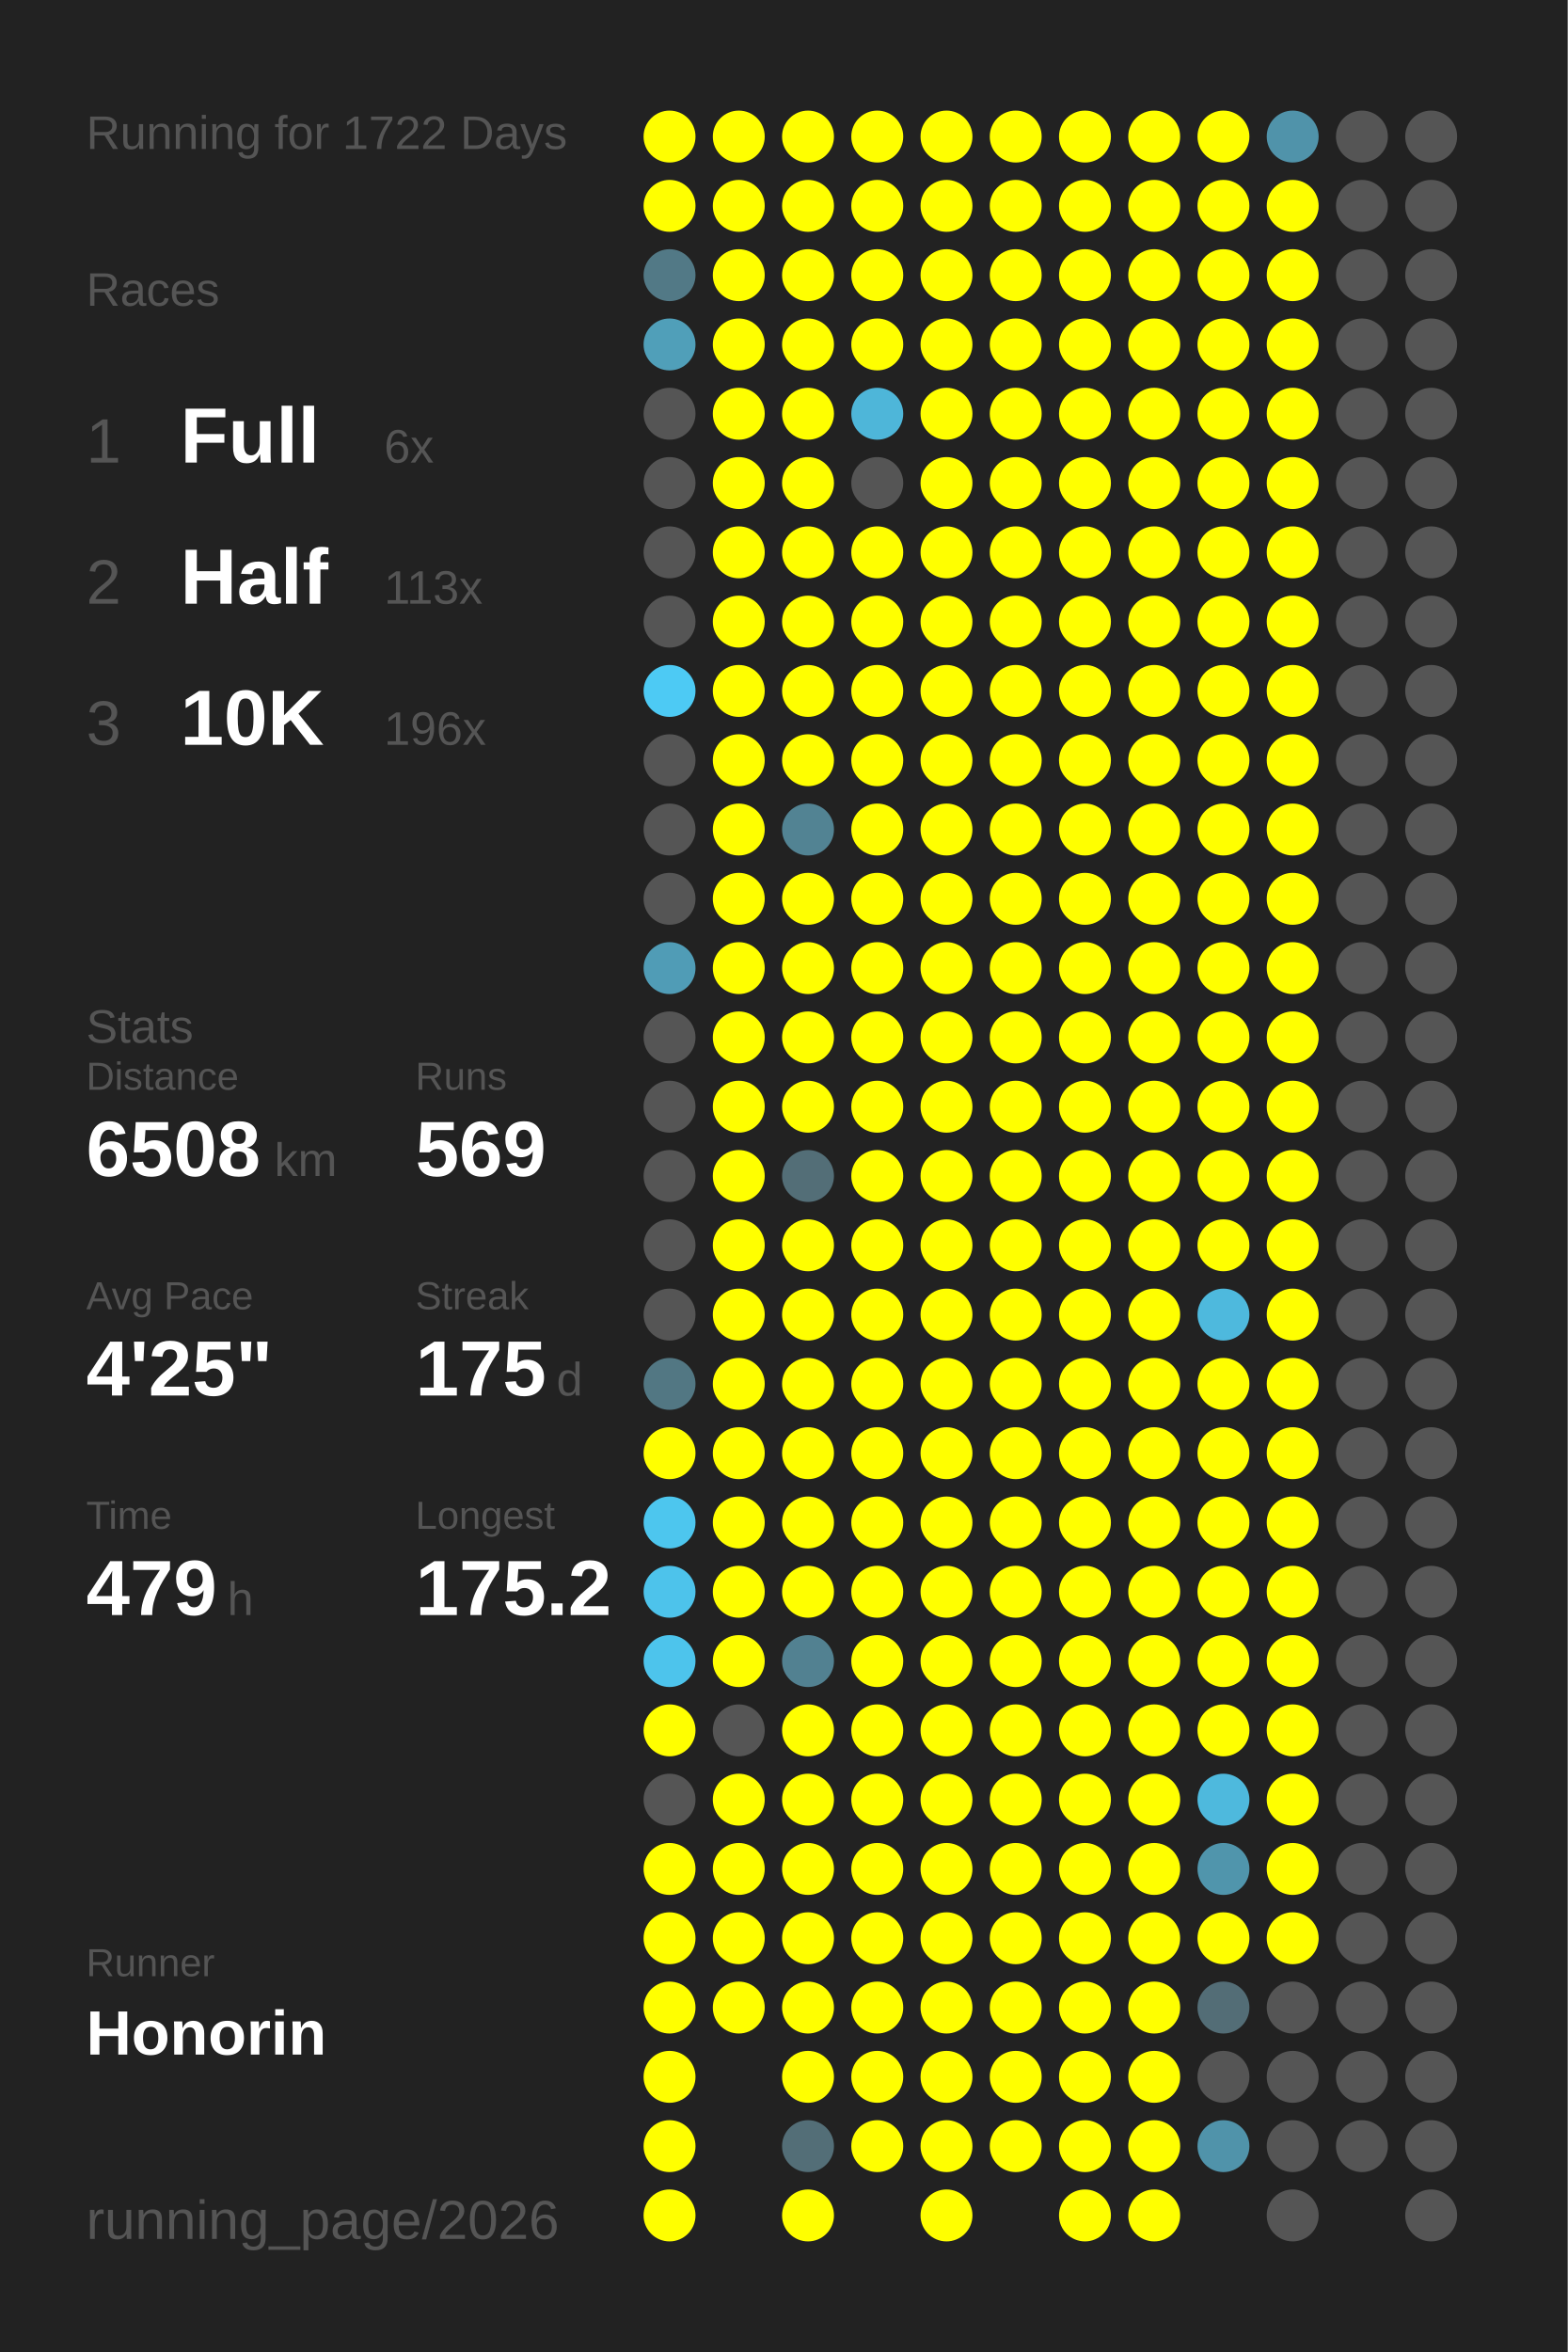
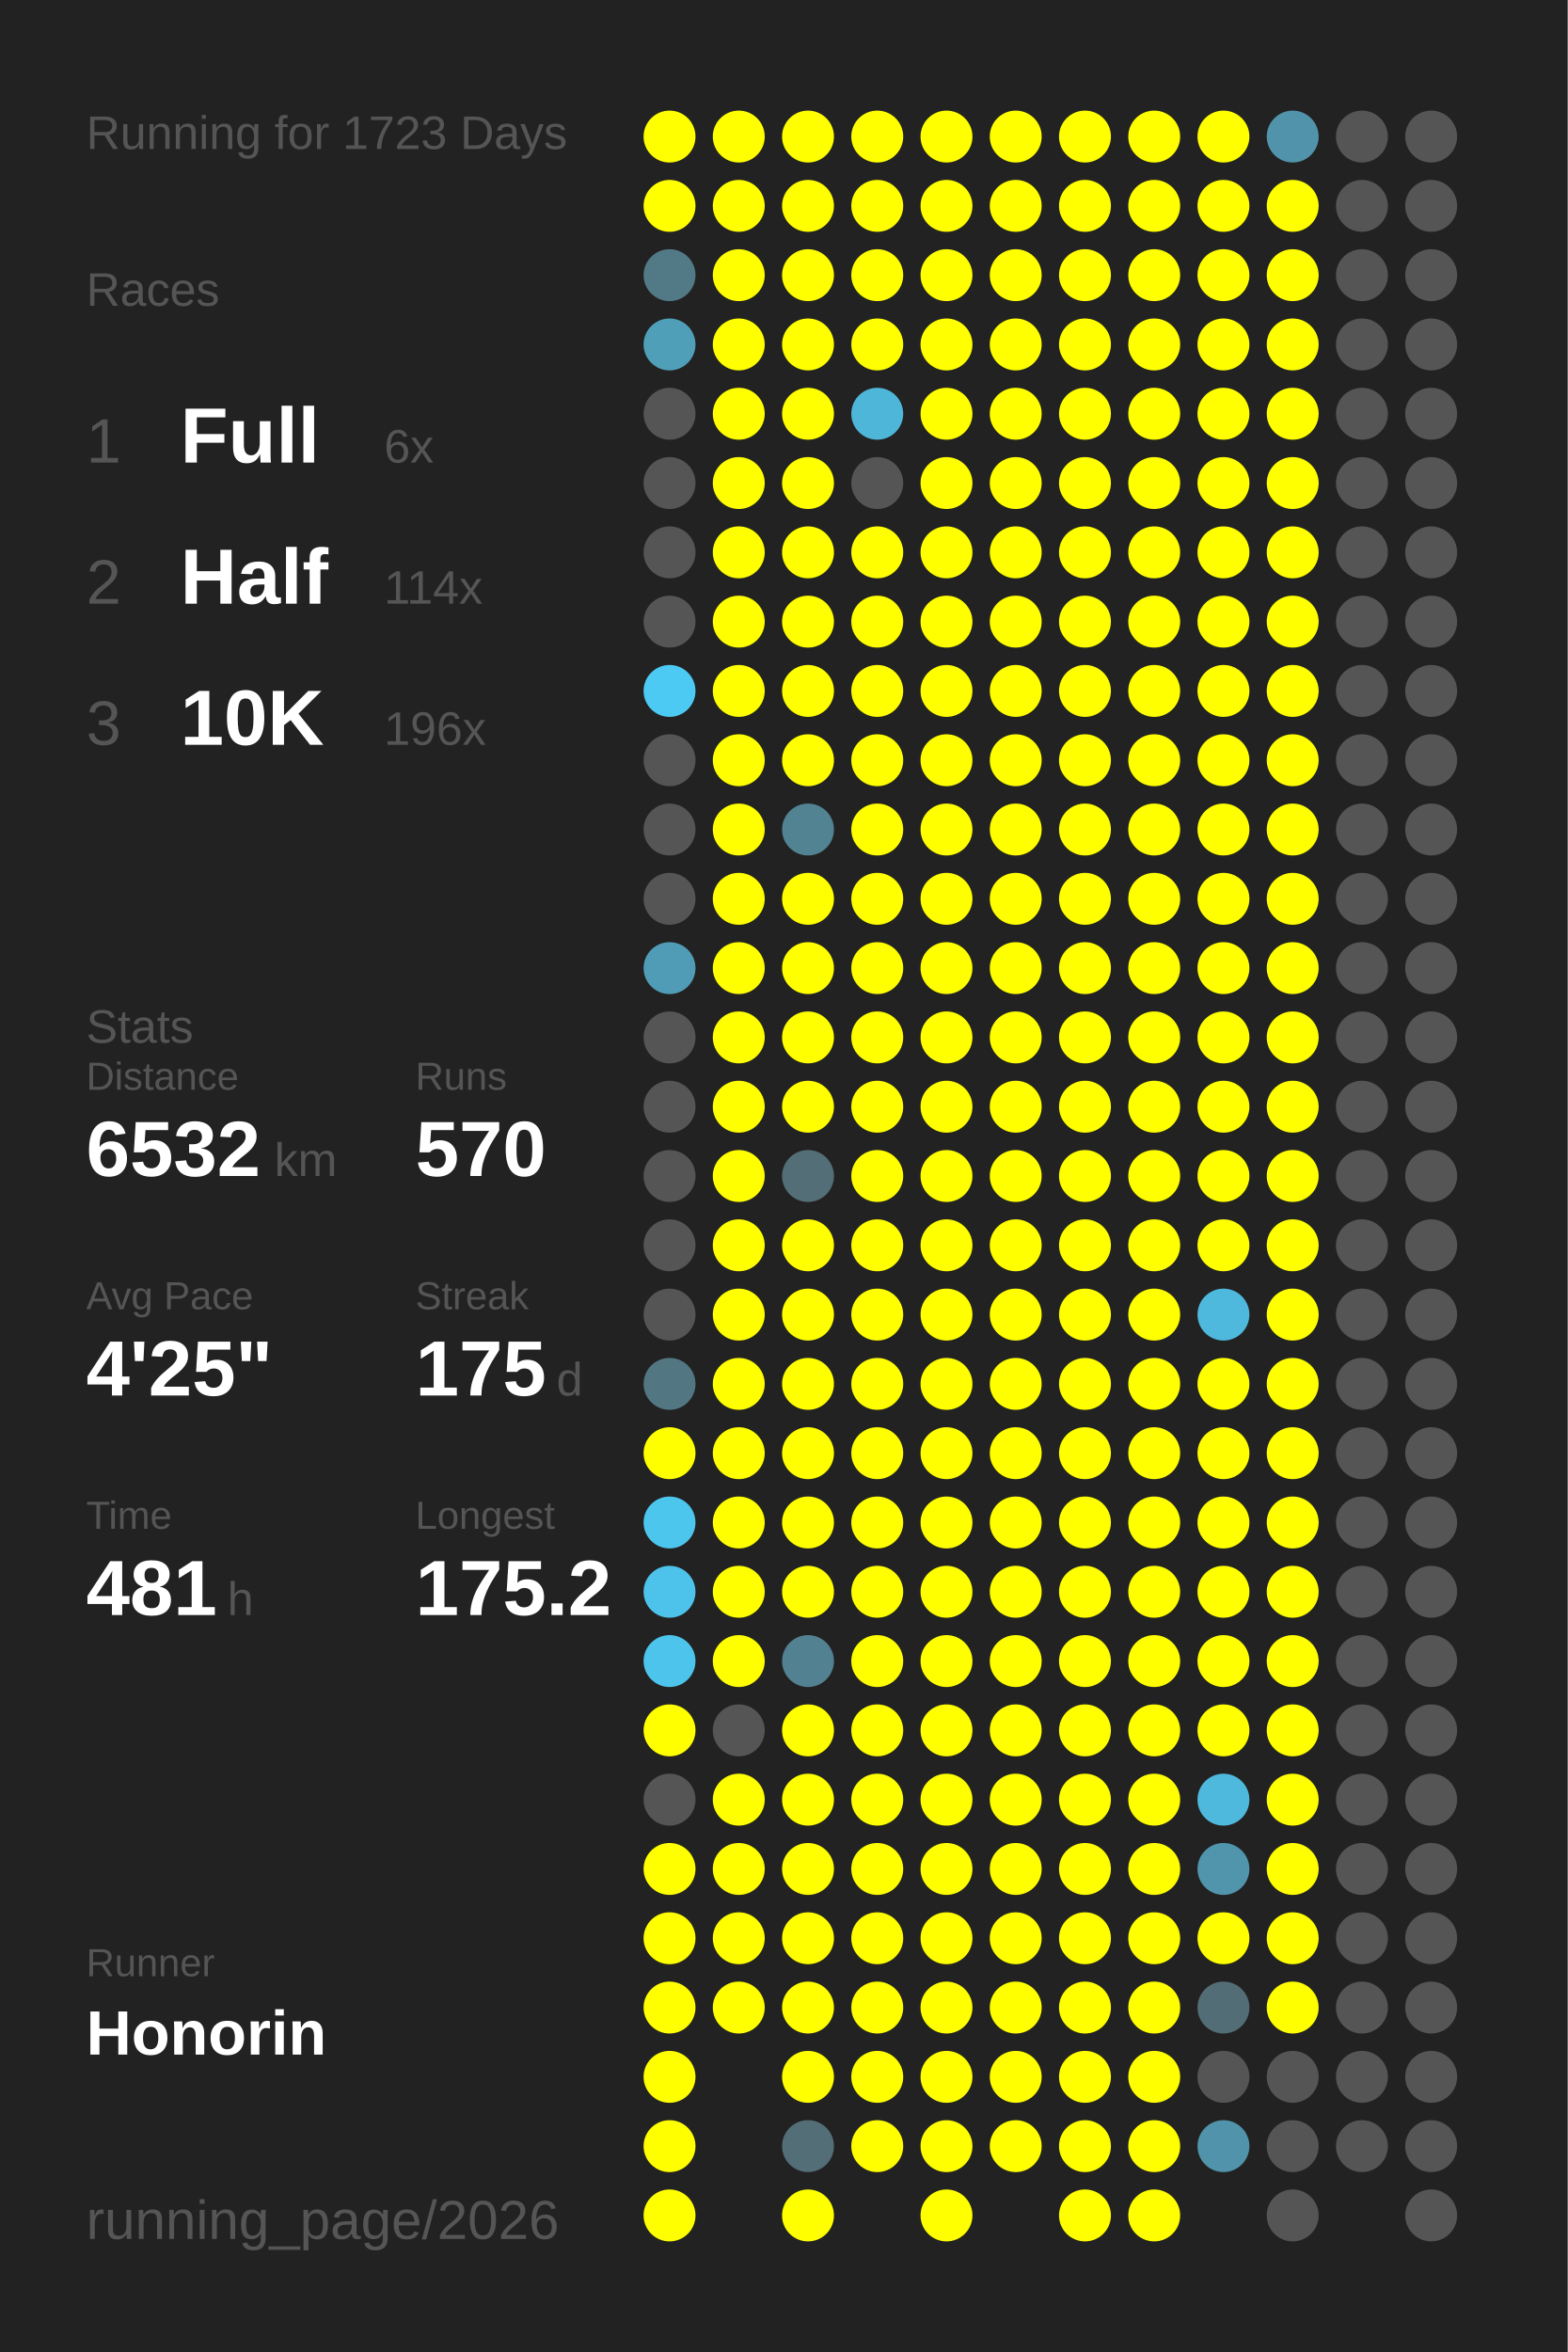
<svg xmlns="http://www.w3.org/2000/svg" baseProfile="full" height="300mm" version="1.1" viewBox="0,0,200,300" width="200mm">
  <defs />
  <rect fill="#222222" height="300" width="200" x="0" y="0" />
-   <text fill="#555555" style="font-size:6px; font-family:Arial;" x="11" y="19">Running for 1722 Days</text>
+   <text fill="#555555" style="font-size:6px; font-family:Arial;" x="11" y="19">Running for 1723 Days</text>
  <text fill="#555555" style="font-size:6px; font-family:Arial;" x="11" y="39">Races</text>
  <text fill="#555555" style="font-size:8px; font-family:Arial;" x="11" y="59">1</text>
  <text fill="#FFFFFF" style="font-size:10px; font-family:Arial; font-weight:bold;" x="23" y="59">Full</text>
  <text fill="#555555" style="font-size:6px; font-family:Arial;" x="49" y="59">6x</text>
  <text fill="#555555" style="font-size:8px; font-family:Arial;" x="11" y="77">2</text>
  <text fill="#FFFFFF" style="font-size:10px; font-family:Arial; font-weight:bold;" x="23" y="77">Half</text>
-   <text fill="#555555" style="font-size:6px; font-family:Arial;" x="49" y="77">113x</text>
+   <text fill="#555555" style="font-size:6px; font-family:Arial;" x="49" y="77">114x</text>
  <text fill="#555555" style="font-size:8px; font-family:Arial;" x="11" y="95">3</text>
  <text fill="#FFFFFF" style="font-size:10px; font-family:Arial; font-weight:bold;" x="23" y="95">10K</text>
  <text fill="#555555" style="font-size:6px; font-family:Arial;" x="49" y="95">196x</text>
  <text fill="#555555" style="font-size:6px; font-family:Arial;" x="11" y="133">Stats</text>
  <text fill="#555555" style="font-size:5px; font-family:Arial;" x="11" y="139">Distance</text>
-   <text fill="#FFFFFF" style="font-size:10px; font-family:Arial; font-weight:bold;" x="11" y="150">6508</text>
+   <text fill="#FFFFFF" style="font-size:10px; font-family:Arial; font-weight:bold;" x="11" y="150">6532</text>
  <text fill="#555555" style="font-size:6px; font-family:Arial;" x="35" y="150">km</text>
  <text fill="#555555" style="font-size:5px; font-family:Arial;" x="53" y="139">Runs</text>
-   <text fill="#FFFFFF" style="font-size:10px; font-family:Arial; font-weight:bold;" x="53" y="150">569</text>
+   <text fill="#FFFFFF" style="font-size:10px; font-family:Arial; font-weight:bold;" x="53" y="150">570</text>
  <text fill="#555555" style="font-size:5px; font-family:Arial;" x="11" y="167">Avg Pace</text>
  <text fill="#FFFFFF" style="font-size:10px; font-family:Arial; font-weight:bold;" x="11" y="178">4'25"</text>
  <text fill="#555555" style="font-size:5px; font-family:Arial;" x="53" y="167">Streak</text>
  <text fill="#FFFFFF" style="font-size:10px; font-family:Arial; font-weight:bold;" x="53" y="178">175</text>
  <text fill="#555555" style="font-size:6px; font-family:Arial;" x="71" y="178">d</text>
  <text fill="#555555" style="font-size:5px; font-family:Arial;" x="11" y="195">Time</text>
-   <text fill="#FFFFFF" style="font-size:10px; font-family:Arial; font-weight:bold;" x="11" y="206">479</text>
+   <text fill="#FFFFFF" style="font-size:10px; font-family:Arial; font-weight:bold;" x="11" y="206">481</text>
  <text fill="#555555" style="font-size:6px; font-family:Arial;" x="29" y="206">h</text>
  <text fill="#555555" style="font-size:5px; font-family:Arial;" x="53" y="195">Longest</text>
  <text fill="#FFFFFF" style="font-size:10px; font-family:Arial; font-weight:bold;" x="53" y="206">175.2</text>
  <text fill="#555555" style="font-size:5px; font-family:Arial;" x="11" y="252.065">Runner</text>
  <text fill="#FFFFFF" style="font-size:8px; font-family:Arial; font-weight:bold;" x="11" y="262.065">Honorin</text>
  <text fill="#555555" style="font-size:7px; font-family:Arial;" x="11" y="285.581">running_page/2026</text>
  <circle cx="85.417" cy="17.419" fill="#FFFF00" r="3.312" />
  <circle cx="85.417" cy="26.258" fill="#FFFF00" r="3.312" />
  <circle cx="85.417" cy="35.097" fill="#527986" r="3.312" />
  <circle cx="85.417" cy="43.935" fill="#509fb9" r="3.312" />
  <circle cx="85.417" cy="52.774" fill="#555555" r="3.312" />
  <circle cx="85.417" cy="61.613" fill="#555555" r="3.312" />
  <circle cx="85.417" cy="70.452" fill="#555555" r="3.312" />
  <circle cx="85.417" cy="79.29" fill="#555555" r="3.312" />
  <circle cx="85.417" cy="88.129" fill="#4dcaf4" r="3.312" />
  <circle cx="85.417" cy="96.968" fill="#555555" r="3.312" />
  <circle cx="85.417" cy="105.806" fill="#555555" r="3.312" />
  <circle cx="85.417" cy="114.645" fill="#555555" r="3.312" />
  <circle cx="85.417" cy="123.484" fill="#509cb6" r="3.312" />
  <circle cx="85.417" cy="132.323" fill="#555555" r="3.312" />
  <circle cx="85.417" cy="141.161" fill="#555555" r="3.312" />
  <circle cx="85.417" cy="150" fill="#555555" r="3.312" />
  <circle cx="85.417" cy="158.839" fill="#555555" r="3.312" />
  <circle cx="85.417" cy="167.677" fill="#555555" r="3.312" />
  <circle cx="85.417" cy="176.516" fill="#527783" r="3.312" />
  <circle cx="85.417" cy="185.355" fill="#FFFF00" r="3.312" />
  <circle cx="85.417" cy="194.194" fill="#4dc6ee" r="3.312" />
  <circle cx="85.417" cy="203.032" fill="#4dc3eb" r="3.312" />
  <circle cx="85.417" cy="211.871" fill="#4dc4ec" r="3.312" />
  <circle cx="85.417" cy="220.71" fill="#FFFF00" r="3.312" />
  <circle cx="85.417" cy="229.548" fill="#555555" r="3.312" />
  <circle cx="85.417" cy="238.387" fill="#FFFF00" r="3.312" />
  <circle cx="85.417" cy="247.226" fill="#FFFF00" r="3.312" />
  <circle cx="85.417" cy="256.065" fill="#FFFF00" r="3.312" />
  <circle cx="85.417" cy="264.903" fill="#FFFF00" r="3.312" />
  <circle cx="85.417" cy="273.742" fill="#FFFF00" r="3.312" />
  <circle cx="85.417" cy="282.581" fill="#FFFF00" r="3.312" />
  <circle cx="94.25" cy="17.419" fill="#FFFF00" r="3.312" />
  <circle cx="94.25" cy="26.258" fill="#FFFF00" r="3.312" />
  <circle cx="94.25" cy="35.097" fill="#FFFF00" r="3.312" />
  <circle cx="94.25" cy="43.935" fill="#FFFF00" r="3.312" />
  <circle cx="94.25" cy="52.774" fill="#FFFF00" r="3.312" />
  <circle cx="94.25" cy="61.613" fill="#FFFF00" r="3.312" />
  <circle cx="94.25" cy="70.452" fill="#FFFF00" r="3.312" />
  <circle cx="94.25" cy="79.29" fill="#FFFF00" r="3.312" />
  <circle cx="94.25" cy="88.129" fill="#FFFF00" r="3.312" />
  <circle cx="94.25" cy="96.968" fill="#FFFF00" r="3.312" />
  <circle cx="94.25" cy="105.806" fill="#FFFF00" r="3.312" />
  <circle cx="94.25" cy="114.645" fill="#FFFF00" r="3.312" />
  <circle cx="94.25" cy="123.484" fill="#FFFF00" r="3.312" />
  <circle cx="94.25" cy="132.323" fill="#FFFF00" r="3.312" />
  <circle cx="94.25" cy="141.161" fill="#FFFF00" r="3.312" />
  <circle cx="94.25" cy="150" fill="#FFFF00" r="3.312" />
  <circle cx="94.25" cy="158.839" fill="#FFFF00" r="3.312" />
  <circle cx="94.25" cy="167.677" fill="#FFFF00" r="3.312" />
  <circle cx="94.25" cy="176.516" fill="#FFFF00" r="3.312" />
  <circle cx="94.25" cy="185.355" fill="#FFFF00" r="3.312" />
  <circle cx="94.25" cy="194.194" fill="#FFFF00" r="3.312" />
  <circle cx="94.25" cy="203.032" fill="#FFFF00" r="3.312" />
  <circle cx="94.25" cy="211.871" fill="#FFFF00" r="3.312" />
  <circle cx="94.25" cy="220.71" fill="#555555" r="3.312" />
  <circle cx="94.25" cy="229.548" fill="#FFFF00" r="3.312" />
  <circle cx="94.25" cy="238.387" fill="#FFFF00" r="3.312" />
  <circle cx="94.25" cy="247.226" fill="#FFFF00" r="3.312" />
  <circle cx="94.25" cy="256.065" fill="#FFFF00" r="3.312" />
  <circle cx="103.083" cy="17.419" fill="#FFFF00" r="3.312" />
  <circle cx="103.083" cy="26.258" fill="#FFFF00" r="3.312" />
  <circle cx="103.083" cy="35.097" fill="#FFFF00" r="3.312" />
  <circle cx="103.083" cy="43.935" fill="#FFFF00" r="3.312" />
  <circle cx="103.083" cy="52.774" fill="#FFFF00" r="3.312" />
  <circle cx="103.083" cy="61.613" fill="#FFFF00" r="3.312" />
  <circle cx="103.083" cy="70.452" fill="#FFFF00" r="3.312" />
  <circle cx="103.083" cy="79.29" fill="#FFFF00" r="3.312" />
  <circle cx="103.083" cy="88.129" fill="#FFFF00" r="3.312" />
  <circle cx="103.083" cy="96.968" fill="#FFFF00" r="3.312" />
  <circle cx="103.083" cy="105.806" fill="#528393" r="3.312" />
  <circle cx="103.083" cy="114.645" fill="#FFFF00" r="3.312" />
  <circle cx="103.083" cy="123.484" fill="#FFFF00" r="3.312" />
  <circle cx="103.083" cy="132.323" fill="#FFFF00" r="3.312" />
  <circle cx="103.083" cy="141.161" fill="#FFFF00" r="3.312" />
  <circle cx="103.083" cy="150" fill="#536e77" r="3.312" />
  <circle cx="103.083" cy="158.839" fill="#FFFF00" r="3.312" />
  <circle cx="103.083" cy="167.677" fill="#FFFF00" r="3.312" />
  <circle cx="103.083" cy="176.516" fill="#FFFF00" r="3.312" />
  <circle cx="103.083" cy="185.355" fill="#FFFF00" r="3.312" />
  <circle cx="103.083" cy="194.194" fill="#FFFF00" r="3.312" />
  <circle cx="103.083" cy="203.032" fill="#FFFF00" r="3.312" />
  <circle cx="103.083" cy="211.871" fill="#528191" r="3.312" />
  <circle cx="103.083" cy="220.71" fill="#FFFF00" r="3.312" />
  <circle cx="103.083" cy="229.548" fill="#FFFF00" r="3.312" />
  <circle cx="103.083" cy="238.387" fill="#FFFF00" r="3.312" />
  <circle cx="103.083" cy="247.226" fill="#FFFF00" r="3.312" />
  <circle cx="103.083" cy="256.065" fill="#FFFF00" r="3.312" />
  <circle cx="103.083" cy="264.903" fill="#FFFF00" r="3.312" />
  <circle cx="103.083" cy="273.742" fill="#536e77" r="3.312" />
  <circle cx="103.083" cy="282.581" fill="#FFFF00" r="3.312" />
  <circle cx="111.917" cy="17.419" fill="#FFFF00" r="3.312" />
  <circle cx="111.917" cy="26.258" fill="#FFFF00" r="3.312" />
  <circle cx="111.917" cy="35.097" fill="#FFFF00" r="3.312" />
  <circle cx="111.917" cy="43.935" fill="#FFFF00" r="3.312" />
  <circle cx="111.917" cy="52.774" fill="#4eb6d9" r="3.312" />
  <circle cx="111.917" cy="61.613" fill="#555555" r="3.312" />
  <circle cx="111.917" cy="70.452" fill="#FFFF00" r="3.312" />
  <circle cx="111.917" cy="79.29" fill="#FFFF00" r="3.312" />
  <circle cx="111.917" cy="88.129" fill="#FFFF00" r="3.312" />
  <circle cx="111.917" cy="96.968" fill="#FFFF00" r="3.312" />
  <circle cx="111.917" cy="105.806" fill="#FFFF00" r="3.312" />
  <circle cx="111.917" cy="114.645" fill="#FFFF00" r="3.312" />
  <circle cx="111.917" cy="123.484" fill="#FFFF00" r="3.312" />
  <circle cx="111.917" cy="132.323" fill="#FFFF00" r="3.312" />
  <circle cx="111.917" cy="141.161" fill="#FFFF00" r="3.312" />
  <circle cx="111.917" cy="150" fill="#FFFF00" r="3.312" />
  <circle cx="111.917" cy="158.839" fill="#FFFF00" r="3.312" />
  <circle cx="111.917" cy="167.677" fill="#FFFF00" r="3.312" />
  <circle cx="111.917" cy="176.516" fill="#FFFF00" r="3.312" />
  <circle cx="111.917" cy="185.355" fill="#FFFF00" r="3.312" />
  <circle cx="111.917" cy="194.194" fill="#FFFF00" r="3.312" />
  <circle cx="111.917" cy="203.032" fill="#FFFF00" r="3.312" />
  <circle cx="111.917" cy="211.871" fill="#FFFF00" r="3.312" />
  <circle cx="111.917" cy="220.71" fill="#FFFF00" r="3.312" />
  <circle cx="111.917" cy="229.548" fill="#FFFF00" r="3.312" />
  <circle cx="111.917" cy="238.387" fill="#FFFF00" r="3.312" />
  <circle cx="111.917" cy="247.226" fill="#FFFF00" r="3.312" />
  <circle cx="111.917" cy="256.065" fill="#FFFF00" r="3.312" />
  <circle cx="111.917" cy="264.903" fill="#FFFF00" r="3.312" />
  <circle cx="111.917" cy="273.742" fill="#FFFF00" r="3.312" />
  <circle cx="120.75" cy="17.419" fill="#FFFF00" r="3.312" />
  <circle cx="120.75" cy="26.258" fill="#FFFF00" r="3.312" />
  <circle cx="120.75" cy="35.097" fill="#FFFF00" r="3.312" />
  <circle cx="120.75" cy="43.935" fill="#FFFF00" r="3.312" />
  <circle cx="120.75" cy="52.774" fill="#FFFF00" r="3.312" />
  <circle cx="120.75" cy="61.613" fill="#FFFF00" r="3.312" />
  <circle cx="120.75" cy="70.452" fill="#FFFF00" r="3.312" />
  <circle cx="120.75" cy="79.29" fill="#FFFF00" r="3.312" />
  <circle cx="120.75" cy="88.129" fill="#FFFF00" r="3.312" />
  <circle cx="120.75" cy="96.968" fill="#FFFF00" r="3.312" />
  <circle cx="120.75" cy="105.806" fill="#FFFF00" r="3.312" />
  <circle cx="120.75" cy="114.645" fill="#FFFF00" r="3.312" />
  <circle cx="120.75" cy="123.484" fill="#FFFF00" r="3.312" />
  <circle cx="120.75" cy="132.323" fill="#FFFF00" r="3.312" />
  <circle cx="120.75" cy="141.161" fill="#FFFF00" r="3.312" />
  <circle cx="120.75" cy="150" fill="#FFFF00" r="3.312" />
  <circle cx="120.75" cy="158.839" fill="#FFFF00" r="3.312" />
  <circle cx="120.75" cy="167.677" fill="#FFFF00" r="3.312" />
  <circle cx="120.75" cy="176.516" fill="#FFFF00" r="3.312" />
  <circle cx="120.75" cy="185.355" fill="#FFFF00" r="3.312" />
  <circle cx="120.75" cy="194.194" fill="#FFFF00" r="3.312" />
  <circle cx="120.75" cy="203.032" fill="#FFFF00" r="3.312" />
  <circle cx="120.75" cy="211.871" fill="#FFFF00" r="3.312" />
  <circle cx="120.75" cy="220.71" fill="#FFFF00" r="3.312" />
  <circle cx="120.75" cy="229.548" fill="#FFFF00" r="3.312" />
  <circle cx="120.75" cy="238.387" fill="#FFFF00" r="3.312" />
  <circle cx="120.75" cy="247.226" fill="#FFFF00" r="3.312" />
  <circle cx="120.75" cy="256.065" fill="#FFFF00" r="3.312" />
  <circle cx="120.75" cy="264.903" fill="#FFFF00" r="3.312" />
  <circle cx="120.75" cy="273.742" fill="#FFFF00" r="3.312" />
  <circle cx="120.75" cy="282.581" fill="#FFFF00" r="3.312" />
  <circle cx="129.583" cy="17.419" fill="#FFFF00" r="3.312" />
  <circle cx="129.583" cy="26.258" fill="#FFFF00" r="3.312" />
  <circle cx="129.583" cy="35.097" fill="#FFFF00" r="3.312" />
  <circle cx="129.583" cy="43.935" fill="#FFFF00" r="3.312" />
  <circle cx="129.583" cy="52.774" fill="#FFFF00" r="3.312" />
  <circle cx="129.583" cy="61.613" fill="#FFFF00" r="3.312" />
  <circle cx="129.583" cy="70.452" fill="#FFFF00" r="3.312" />
  <circle cx="129.583" cy="79.29" fill="#FFFF00" r="3.312" />
  <circle cx="129.583" cy="88.129" fill="#FFFF00" r="3.312" />
  <circle cx="129.583" cy="96.968" fill="#FFFF00" r="3.312" />
  <circle cx="129.583" cy="105.806" fill="#FFFF00" r="3.312" />
  <circle cx="129.583" cy="114.645" fill="#FFFF00" r="3.312" />
  <circle cx="129.583" cy="123.484" fill="#FFFF00" r="3.312" />
  <circle cx="129.583" cy="132.323" fill="#FFFF00" r="3.312" />
  <circle cx="129.583" cy="141.161" fill="#FFFF00" r="3.312" />
  <circle cx="129.583" cy="150" fill="#FFFF00" r="3.312" />
  <circle cx="129.583" cy="158.839" fill="#FFFF00" r="3.312" />
  <circle cx="129.583" cy="167.677" fill="#FFFF00" r="3.312" />
  <circle cx="129.583" cy="176.516" fill="#FFFF00" r="3.312" />
  <circle cx="129.583" cy="185.355" fill="#FFFF00" r="3.312" />
  <circle cx="129.583" cy="194.194" fill="#FFFF00" r="3.312" />
  <circle cx="129.583" cy="203.032" fill="#FFFF00" r="3.312" />
  <circle cx="129.583" cy="211.871" fill="#FFFF00" r="3.312" />
  <circle cx="129.583" cy="220.71" fill="#FFFF00" r="3.312" />
  <circle cx="129.583" cy="229.548" fill="#FFFF00" r="3.312" />
  <circle cx="129.583" cy="238.387" fill="#FFFF00" r="3.312" />
  <circle cx="129.583" cy="247.226" fill="#FFFF00" r="3.312" />
  <circle cx="129.583" cy="256.065" fill="#FFFF00" r="3.312" />
  <circle cx="129.583" cy="264.903" fill="#FFFF00" r="3.312" />
  <circle cx="129.583" cy="273.742" fill="#FFFF00" r="3.312" />
  <circle cx="138.417" cy="17.419" fill="#FFFF00" r="3.312" />
  <circle cx="138.417" cy="26.258" fill="#FFFF00" r="3.312" />
  <circle cx="138.417" cy="35.097" fill="#FFFF00" r="3.312" />
  <circle cx="138.417" cy="43.935" fill="#FFFF00" r="3.312" />
  <circle cx="138.417" cy="52.774" fill="#FFFF00" r="3.312" />
  <circle cx="138.417" cy="61.613" fill="#FFFF00" r="3.312" />
  <circle cx="138.417" cy="70.452" fill="#FFFF00" r="3.312" />
  <circle cx="138.417" cy="79.29" fill="#FFFF00" r="3.312" />
  <circle cx="138.417" cy="88.129" fill="#FFFF00" r="3.312" />
  <circle cx="138.417" cy="96.968" fill="#FFFF00" r="3.312" />
  <circle cx="138.417" cy="105.806" fill="#FFFF00" r="3.312" />
  <circle cx="138.417" cy="114.645" fill="#FFFF00" r="3.312" />
  <circle cx="138.417" cy="123.484" fill="#FFFF00" r="3.312" />
  <circle cx="138.417" cy="132.323" fill="#FFFF00" r="3.312" />
  <circle cx="138.417" cy="141.161" fill="#FFFF00" r="3.312" />
  <circle cx="138.417" cy="150" fill="#FFFF00" r="3.312" />
  <circle cx="138.417" cy="158.839" fill="#FFFF00" r="3.312" />
  <circle cx="138.417" cy="167.677" fill="#FFFF00" r="3.312" />
  <circle cx="138.417" cy="176.516" fill="#FFFF00" r="3.312" />
  <circle cx="138.417" cy="185.355" fill="#FFFF00" r="3.312" />
  <circle cx="138.417" cy="194.194" fill="#FFFF00" r="3.312" />
  <circle cx="138.417" cy="203.032" fill="#FFFF00" r="3.312" />
  <circle cx="138.417" cy="211.871" fill="#FFFF00" r="3.312" />
  <circle cx="138.417" cy="220.71" fill="#FFFF00" r="3.312" />
  <circle cx="138.417" cy="229.548" fill="#FFFF00" r="3.312" />
  <circle cx="138.417" cy="238.387" fill="#FFFF00" r="3.312" />
  <circle cx="138.417" cy="247.226" fill="#FFFF00" r="3.312" />
  <circle cx="138.417" cy="256.065" fill="#FFFF00" r="3.312" />
  <circle cx="138.417" cy="264.903" fill="#FFFF00" r="3.312" />
  <circle cx="138.417" cy="273.742" fill="#FFFF00" r="3.312" />
  <circle cx="138.417" cy="282.581" fill="#FFFF00" r="3.312" />
  <circle cx="147.25" cy="17.419" fill="#FFFF00" r="3.312" />
  <circle cx="147.25" cy="26.258" fill="#FFFF00" r="3.312" />
  <circle cx="147.25" cy="35.097" fill="#FFFF00" r="3.312" />
  <circle cx="147.25" cy="43.935" fill="#FFFF00" r="3.312" />
  <circle cx="147.25" cy="52.774" fill="#FFFF00" r="3.312" />
  <circle cx="147.25" cy="61.613" fill="#FFFF00" r="3.312" />
  <circle cx="147.25" cy="70.452" fill="#FFFF00" r="3.312" />
  <circle cx="147.25" cy="79.29" fill="#FFFF00" r="3.312" />
  <circle cx="147.25" cy="88.129" fill="#FFFF00" r="3.312" />
  <circle cx="147.25" cy="96.968" fill="#FFFF00" r="3.312" />
  <circle cx="147.25" cy="105.806" fill="#FFFF00" r="3.312" />
  <circle cx="147.25" cy="114.645" fill="#FFFF00" r="3.312" />
  <circle cx="147.25" cy="123.484" fill="#FFFF00" r="3.312" />
  <circle cx="147.25" cy="132.323" fill="#FFFF00" r="3.312" />
  <circle cx="147.25" cy="141.161" fill="#FFFF00" r="3.312" />
  <circle cx="147.25" cy="150" fill="#FFFF00" r="3.312" />
  <circle cx="147.25" cy="158.839" fill="#FFFF00" r="3.312" />
  <circle cx="147.25" cy="167.677" fill="#FFFF00" r="3.312" />
  <circle cx="147.25" cy="176.516" fill="#FFFF00" r="3.312" />
  <circle cx="147.25" cy="185.355" fill="#FFFF00" r="3.312" />
  <circle cx="147.25" cy="194.194" fill="#FFFF00" r="3.312" />
  <circle cx="147.25" cy="203.032" fill="#FFFF00" r="3.312" />
  <circle cx="147.25" cy="211.871" fill="#FFFF00" r="3.312" />
  <circle cx="147.25" cy="220.71" fill="#FFFF00" r="3.312" />
  <circle cx="147.25" cy="229.548" fill="#FFFF00" r="3.312" />
  <circle cx="147.25" cy="238.387" fill="#FFFF00" r="3.312" />
  <circle cx="147.25" cy="247.226" fill="#FFFF00" r="3.312" />
  <circle cx="147.25" cy="256.065" fill="#FFFF00" r="3.312" />
  <circle cx="147.25" cy="264.903" fill="#FFFF00" r="3.312" />
  <circle cx="147.25" cy="273.742" fill="#FFFF00" r="3.312" />
  <circle cx="147.25" cy="282.581" fill="#FFFF00" r="3.312" />
  <circle cx="156.083" cy="17.419" fill="#FFFF00" r="3.312" />
  <circle cx="156.083" cy="26.258" fill="#FFFF00" r="3.312" />
  <circle cx="156.083" cy="35.097" fill="#FFFF00" r="3.312" />
  <circle cx="156.083" cy="43.935" fill="#FFFF00" r="3.312" />
  <circle cx="156.083" cy="52.774" fill="#FFFF00" r="3.312" />
  <circle cx="156.083" cy="61.613" fill="#FFFF00" r="3.312" />
  <circle cx="156.083" cy="70.452" fill="#FFFF00" r="3.312" />
  <circle cx="156.083" cy="79.29" fill="#FFFF00" r="3.312" />
  <circle cx="156.083" cy="88.129" fill="#FFFF00" r="3.312" />
  <circle cx="156.083" cy="96.968" fill="#FFFF00" r="3.312" />
  <circle cx="156.083" cy="105.806" fill="#FFFF00" r="3.312" />
  <circle cx="156.083" cy="114.645" fill="#FFFF00" r="3.312" />
  <circle cx="156.083" cy="123.484" fill="#FFFF00" r="3.312" />
  <circle cx="156.083" cy="132.323" fill="#FFFF00" r="3.312" />
  <circle cx="156.083" cy="141.161" fill="#FFFF00" r="3.312" />
  <circle cx="156.083" cy="150" fill="#FFFF00" r="3.312" />
  <circle cx="156.083" cy="158.839" fill="#FFFF00" r="3.312" />
  <circle cx="156.083" cy="167.677" fill="#4eb9dd" r="3.312" />
  <circle cx="156.083" cy="176.516" fill="#FFFF00" r="3.312" />
  <circle cx="156.083" cy="185.355" fill="#FFFF00" r="3.312" />
  <circle cx="156.083" cy="194.194" fill="#FFFF00" r="3.312" />
  <circle cx="156.083" cy="203.032" fill="#FFFF00" r="3.312" />
  <circle cx="156.083" cy="211.871" fill="#FFFF00" r="3.312" />
  <circle cx="156.083" cy="220.71" fill="#FFFF00" r="3.312" />
  <circle cx="156.083" cy="229.548" fill="#4eb9dd" r="3.312" />
  <circle cx="156.083" cy="238.387" fill="#5095ac" r="3.312" />
  <circle cx="156.083" cy="247.226" fill="#FFFF00" r="3.312" />
  <circle cx="156.083" cy="256.065" fill="#536d76" r="3.312" />
  <circle cx="156.083" cy="264.903" fill="#555555" r="3.312" />
  <circle cx="156.083" cy="273.742" fill="#5093aa" r="3.312" />
  <circle cx="164.917" cy="17.419" fill="#5093aa" r="3.312" />
  <circle cx="164.917" cy="26.258" fill="#FFFF00" r="3.312" />
  <circle cx="164.917" cy="35.097" fill="#FFFF00" r="3.312" />
  <circle cx="164.917" cy="43.935" fill="#FFFF00" r="3.312" />
  <circle cx="164.917" cy="52.774" fill="#FFFF00" r="3.312" />
  <circle cx="164.917" cy="61.613" fill="#FFFF00" r="3.312" />
  <circle cx="164.917" cy="70.452" fill="#FFFF00" r="3.312" />
  <circle cx="164.917" cy="79.29" fill="#FFFF00" r="3.312" />
  <circle cx="164.917" cy="88.129" fill="#FFFF00" r="3.312" />
  <circle cx="164.917" cy="96.968" fill="#FFFF00" r="3.312" />
  <circle cx="164.917" cy="105.806" fill="#FFFF00" r="3.312" />
  <circle cx="164.917" cy="114.645" fill="#FFFF00" r="3.312" />
  <circle cx="164.917" cy="123.484" fill="#FFFF00" r="3.312" />
  <circle cx="164.917" cy="132.323" fill="#FFFF00" r="3.312" />
  <circle cx="164.917" cy="141.161" fill="#FFFF00" r="3.312" />
  <circle cx="164.917" cy="150" fill="#FFFF00" r="3.312" />
  <circle cx="164.917" cy="158.839" fill="#FFFF00" r="3.312" />
  <circle cx="164.917" cy="167.677" fill="#FFFF00" r="3.312" />
  <circle cx="164.917" cy="176.516" fill="#FFFF00" r="3.312" />
  <circle cx="164.917" cy="185.355" fill="#FFFF00" r="3.312" />
  <circle cx="164.917" cy="194.194" fill="#FFFF00" r="3.312" />
  <circle cx="164.917" cy="203.032" fill="#FFFF00" r="3.312" />
  <circle cx="164.917" cy="211.871" fill="#FFFF00" r="3.312" />
  <circle cx="164.917" cy="220.71" fill="#FFFF00" r="3.312" />
  <circle cx="164.917" cy="229.548" fill="#FFFF00" r="3.312" />
  <circle cx="164.917" cy="238.387" fill="#FFFF00" r="3.312" />
  <circle cx="164.917" cy="247.226" fill="#FFFF00" r="3.312" />
-   <circle cx="164.917" cy="256.065" fill="#555555" r="3.312" />
+   <circle cx="164.917" cy="256.065" fill="#FFFF00" r="3.312" />
  <circle cx="164.917" cy="264.903" fill="#555555" r="3.312" />
  <circle cx="164.917" cy="273.742" fill="#555555" r="3.312" />
  <circle cx="164.917" cy="282.581" fill="#555555" r="3.312" />
  <circle cx="173.75" cy="17.419" fill="#555555" r="3.312" />
  <circle cx="173.75" cy="26.258" fill="#555555" r="3.312" />
  <circle cx="173.75" cy="35.097" fill="#555555" r="3.312" />
  <circle cx="173.75" cy="43.935" fill="#555555" r="3.312" />
  <circle cx="173.75" cy="52.774" fill="#555555" r="3.312" />
  <circle cx="173.75" cy="61.613" fill="#555555" r="3.312" />
  <circle cx="173.75" cy="70.452" fill="#555555" r="3.312" />
  <circle cx="173.75" cy="79.29" fill="#555555" r="3.312" />
  <circle cx="173.75" cy="88.129" fill="#555555" r="3.312" />
  <circle cx="173.75" cy="96.968" fill="#555555" r="3.312" />
  <circle cx="173.75" cy="105.806" fill="#555555" r="3.312" />
  <circle cx="173.75" cy="114.645" fill="#555555" r="3.312" />
  <circle cx="173.75" cy="123.484" fill="#555555" r="3.312" />
  <circle cx="173.75" cy="132.323" fill="#555555" r="3.312" />
  <circle cx="173.75" cy="141.161" fill="#555555" r="3.312" />
  <circle cx="173.75" cy="150" fill="#555555" r="3.312" />
  <circle cx="173.75" cy="158.839" fill="#555555" r="3.312" />
  <circle cx="173.75" cy="167.677" fill="#555555" r="3.312" />
  <circle cx="173.75" cy="176.516" fill="#555555" r="3.312" />
  <circle cx="173.75" cy="185.355" fill="#555555" r="3.312" />
  <circle cx="173.75" cy="194.194" fill="#555555" r="3.312" />
  <circle cx="173.75" cy="203.032" fill="#555555" r="3.312" />
  <circle cx="173.75" cy="211.871" fill="#555555" r="3.312" />
  <circle cx="173.75" cy="220.71" fill="#555555" r="3.312" />
  <circle cx="173.75" cy="229.548" fill="#555555" r="3.312" />
  <circle cx="173.75" cy="238.387" fill="#555555" r="3.312" />
  <circle cx="173.75" cy="247.226" fill="#555555" r="3.312" />
  <circle cx="173.75" cy="256.065" fill="#555555" r="3.312" />
  <circle cx="173.75" cy="264.903" fill="#555555" r="3.312" />
  <circle cx="173.75" cy="273.742" fill="#555555" r="3.312" />
  <circle cx="182.583" cy="17.419" fill="#555555" r="3.312" />
  <circle cx="182.583" cy="26.258" fill="#555555" r="3.312" />
  <circle cx="182.583" cy="35.097" fill="#555555" r="3.312" />
  <circle cx="182.583" cy="43.935" fill="#555555" r="3.312" />
  <circle cx="182.583" cy="52.774" fill="#555555" r="3.312" />
  <circle cx="182.583" cy="61.613" fill="#555555" r="3.312" />
  <circle cx="182.583" cy="70.452" fill="#555555" r="3.312" />
  <circle cx="182.583" cy="79.29" fill="#555555" r="3.312" />
  <circle cx="182.583" cy="88.129" fill="#555555" r="3.312" />
  <circle cx="182.583" cy="96.968" fill="#555555" r="3.312" />
  <circle cx="182.583" cy="105.806" fill="#555555" r="3.312" />
  <circle cx="182.583" cy="114.645" fill="#555555" r="3.312" />
  <circle cx="182.583" cy="123.484" fill="#555555" r="3.312" />
  <circle cx="182.583" cy="132.323" fill="#555555" r="3.312" />
  <circle cx="182.583" cy="141.161" fill="#555555" r="3.312" />
  <circle cx="182.583" cy="150" fill="#555555" r="3.312" />
  <circle cx="182.583" cy="158.839" fill="#555555" r="3.312" />
  <circle cx="182.583" cy="167.677" fill="#555555" r="3.312" />
  <circle cx="182.583" cy="176.516" fill="#555555" r="3.312" />
  <circle cx="182.583" cy="185.355" fill="#555555" r="3.312" />
  <circle cx="182.583" cy="194.194" fill="#555555" r="3.312" />
  <circle cx="182.583" cy="203.032" fill="#555555" r="3.312" />
  <circle cx="182.583" cy="211.871" fill="#555555" r="3.312" />
  <circle cx="182.583" cy="220.71" fill="#555555" r="3.312" />
  <circle cx="182.583" cy="229.548" fill="#555555" r="3.312" />
  <circle cx="182.583" cy="238.387" fill="#555555" r="3.312" />
  <circle cx="182.583" cy="247.226" fill="#555555" r="3.312" />
  <circle cx="182.583" cy="256.065" fill="#555555" r="3.312" />
  <circle cx="182.583" cy="264.903" fill="#555555" r="3.312" />
  <circle cx="182.583" cy="273.742" fill="#555555" r="3.312" />
  <circle cx="182.583" cy="282.581" fill="#555555" r="3.312" />
</svg>
